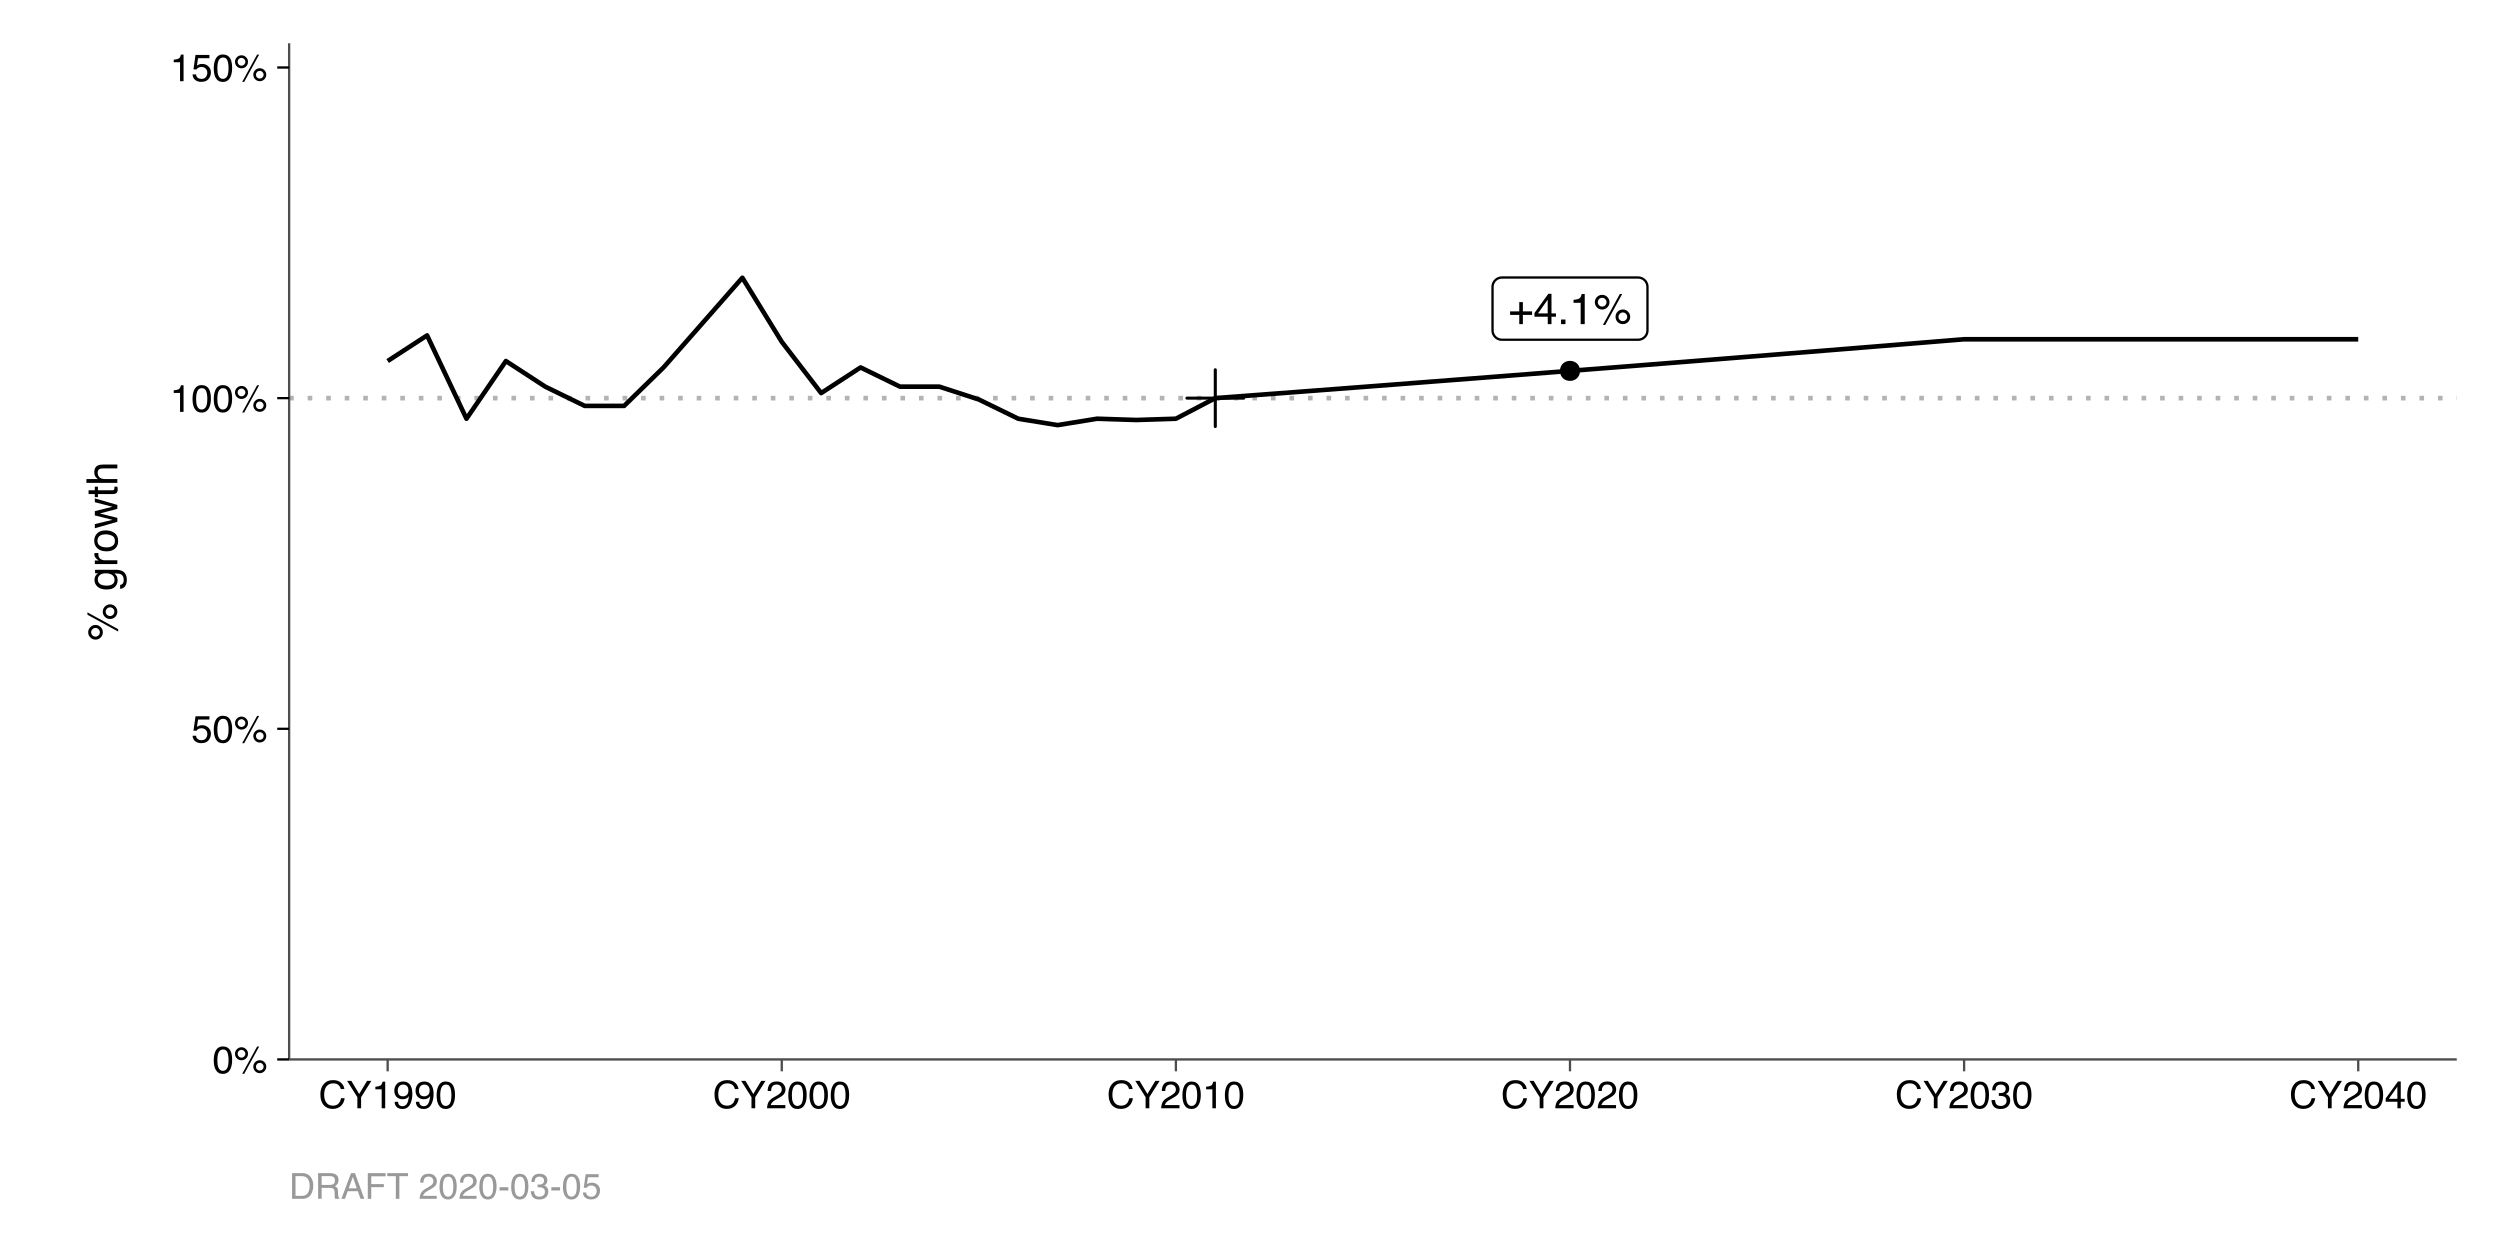
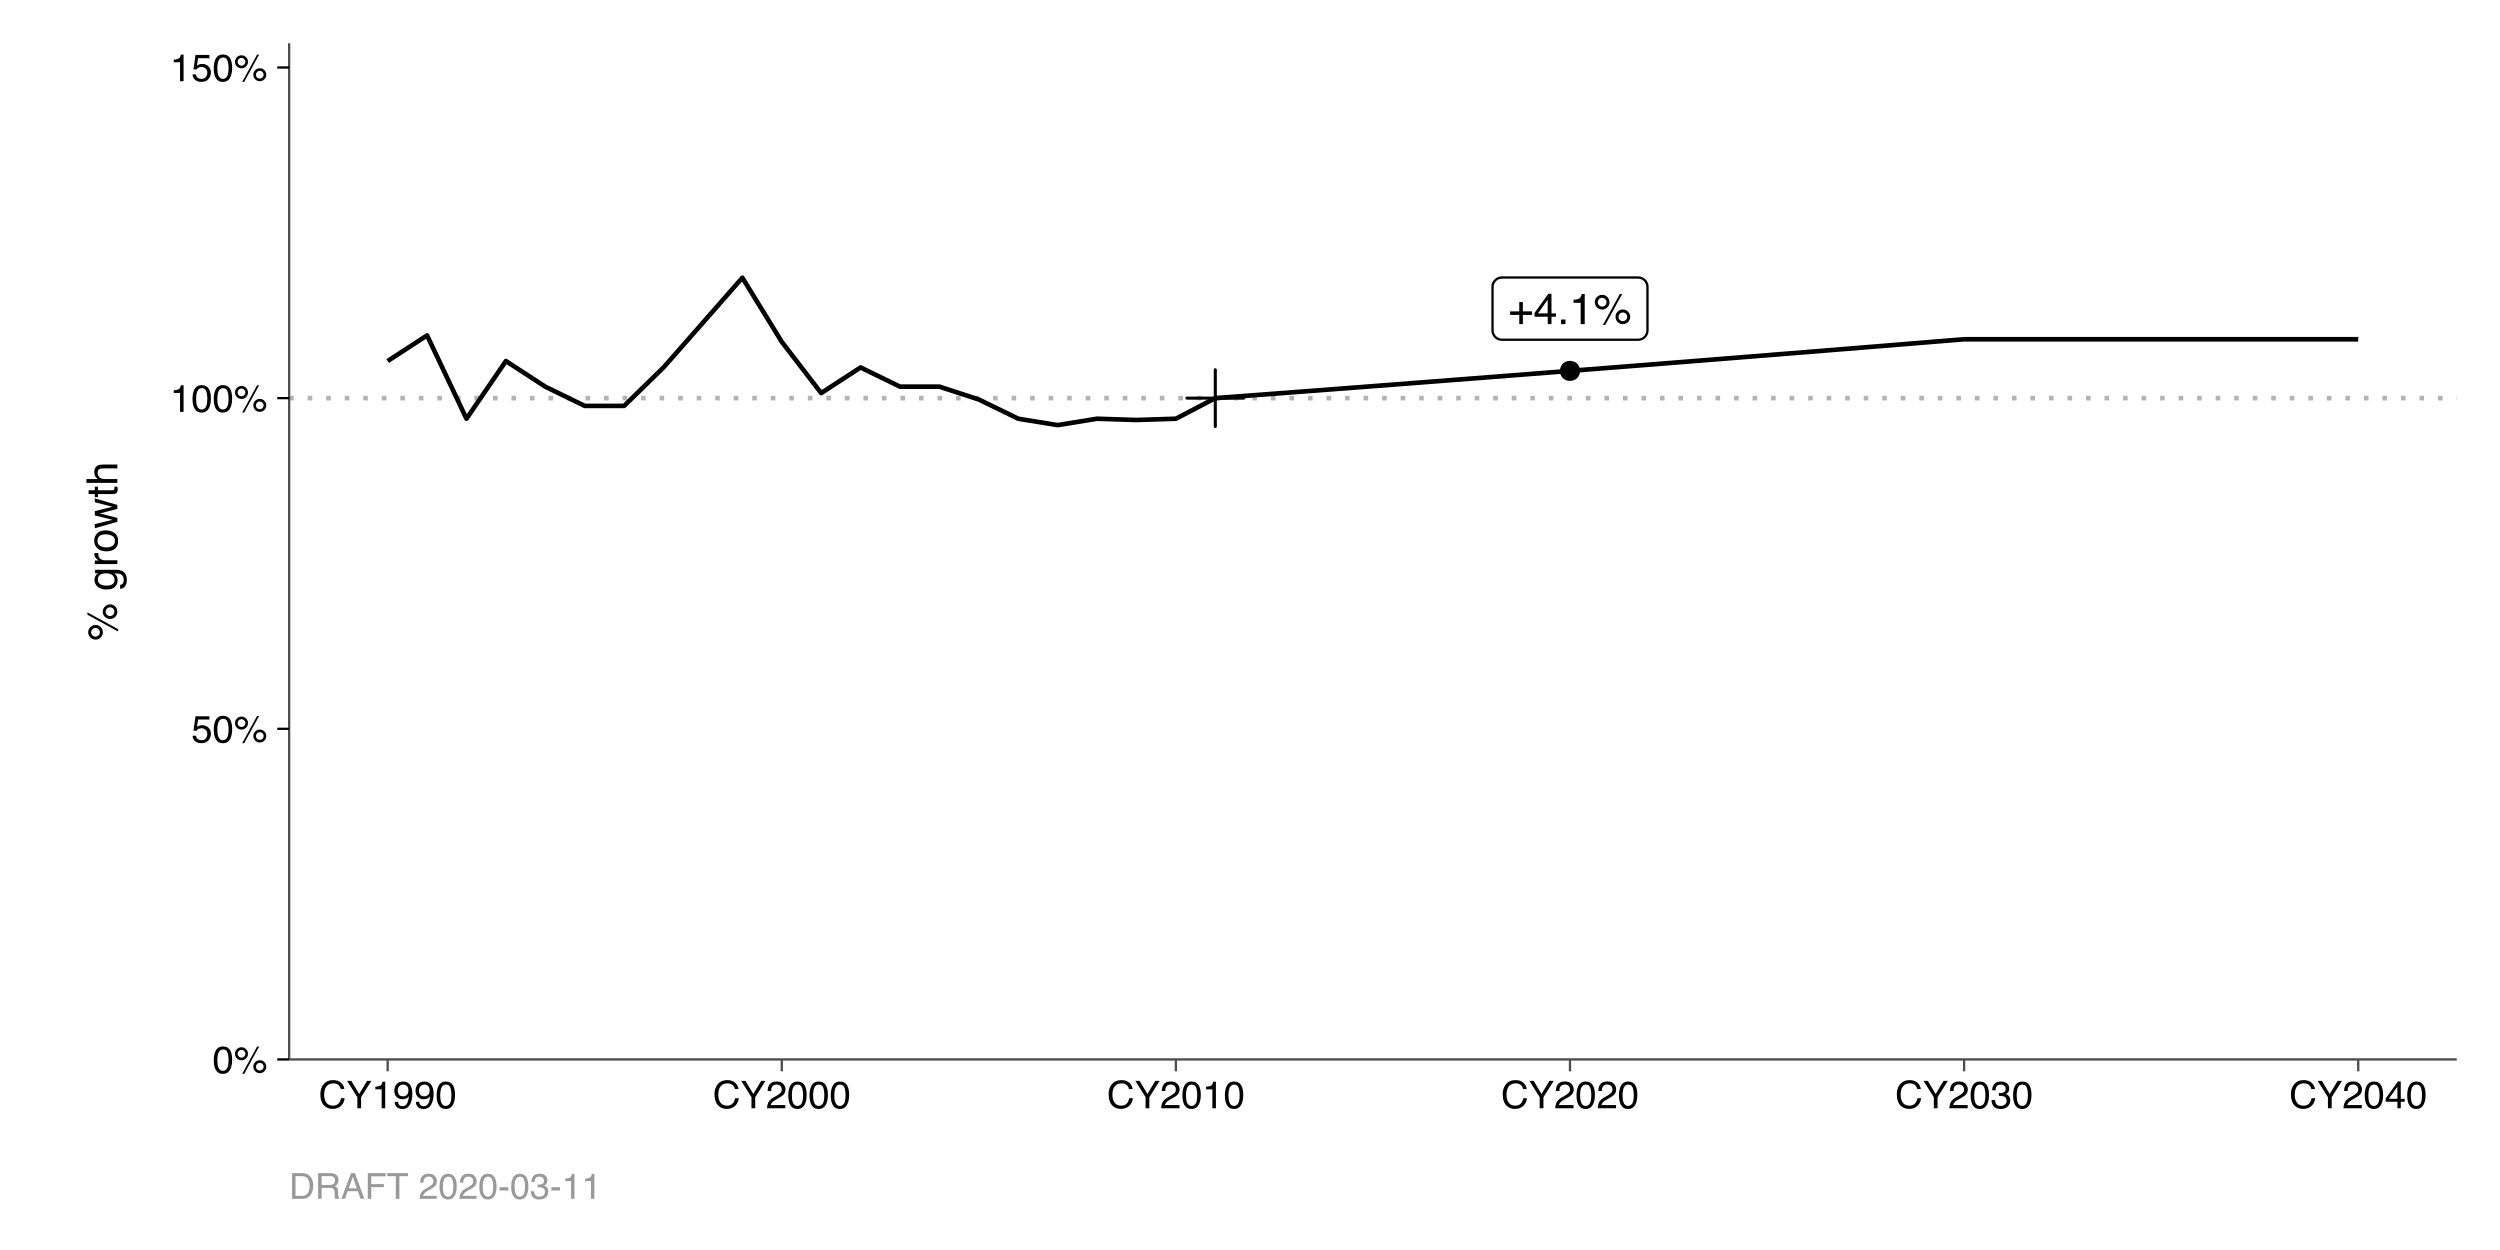
<svg xmlns="http://www.w3.org/2000/svg" xmlns:xlink="http://www.w3.org/1999/xlink" width="576pt" height="288pt" viewBox="0 0 576 288" version="1.1">
  <defs>
    <g>
      <symbol overflow="visible" id="glyph0-0">
        <path style="stroke:none;" d="M 0.328 0 L 0.328 -7.141 L 5.984 -7.141 L 5.984 0 Z M 5.094 -0.891 L 5.094 -6.25 L 1.219 -6.25 L 1.219 -0.891 Z M 5.094 -0.891 " />
      </symbol>
      <symbol overflow="visible" id="glyph0-1">
        <path style="stroke:none;" d="M 0.453 -2.125 L 0.453 -2.938 L 2.562 -2.938 L 2.562 -5.078 L 3.391 -5.078 L 3.391 -2.938 L 5.516 -2.938 L 5.516 -2.125 L 3.391 -2.125 L 3.391 0 L 2.562 0 L 2.562 -2.125 Z M 0.453 -2.125 " />
      </symbol>
      <symbol overflow="visible" id="glyph0-2">
        <path style="stroke:none;" d="M 3.297 -2.469 L 3.297 -5.625 L 1.062 -2.469 Z M 3.312 0 L 3.312 -1.703 L 0.25 -1.703 L 0.25 -2.562 L 3.438 -6.984 L 4.172 -6.984 L 4.172 -2.469 L 5.203 -2.469 L 5.203 -1.703 L 4.172 -1.703 L 4.172 0 Z M 3.312 0 " />
      </symbol>
      <symbol overflow="visible" id="glyph0-3">
        <path style="stroke:none;" d="M 0.844 -1.062 L 1.859 -1.062 L 1.859 0 L 0.844 0 Z M 0.844 -1.062 " />
      </symbol>
      <symbol overflow="visible" id="glyph0-4">
        <path style="stroke:none;" d="M 0.953 -4.922 L 0.953 -5.594 C 1.586 -5.656 2.031 -5.758 2.281 -5.906 C 2.531 -6.051 2.711 -6.395 2.828 -6.938 L 3.531 -6.938 L 3.531 0 L 2.594 0 L 2.594 -4.922 Z M 0.953 -4.922 " />
      </symbol>
      <symbol overflow="visible" id="glyph0-5">
        <path style="stroke:none;" d="M 6.781 -3.375 C 7.25 -3.375 7.645 -3.207 7.969 -2.875 C 8.301 -2.551 8.469 -2.156 8.469 -1.688 C 8.469 -1.219 8.301 -0.816 7.969 -0.484 C 7.645 -0.16 7.25 0 6.781 0 C 6.312 0 5.91 -0.16 5.578 -0.484 C 5.254 -0.816 5.094 -1.219 5.094 -1.688 C 5.094 -2.156 5.254 -2.551 5.578 -2.875 C 5.91 -3.207 6.312 -3.375 6.781 -3.375 Z M 6.078 -6.938 L 6.625 -6.938 L 2.719 0.188 L 2.188 0.188 Z M 2.016 -4.047 C 2.297 -4.047 2.531 -4.145 2.719 -4.344 C 2.914 -4.539 3.016 -4.773 3.016 -5.047 C 3.016 -5.328 2.914 -5.566 2.719 -5.766 C 2.531 -5.961 2.297 -6.062 2.016 -6.062 C 1.734 -6.062 1.492 -5.961 1.297 -5.766 C 1.109 -5.566 1.016 -5.328 1.016 -5.047 C 1.016 -4.773 1.109 -4.539 1.297 -4.344 C 1.492 -4.145 1.734 -4.047 2.016 -4.047 Z M 2.016 -6.75 C 2.484 -6.75 2.879 -6.582 3.203 -6.25 C 3.535 -5.914 3.703 -5.516 3.703 -5.047 C 3.703 -4.586 3.535 -4.191 3.203 -3.859 C 2.879 -3.523 2.484 -3.359 2.016 -3.359 C 1.547 -3.359 1.145 -3.523 0.812 -3.859 C 0.488 -4.191 0.328 -4.586 0.328 -5.047 C 0.328 -5.516 0.488 -5.914 0.812 -6.25 C 1.145 -6.582 1.547 -6.75 2.016 -6.75 Z M 6.781 -0.688 C 7.062 -0.688 7.297 -0.785 7.484 -0.984 C 7.68 -1.18 7.781 -1.414 7.781 -1.688 C 7.781 -1.969 7.68 -2.203 7.484 -2.391 C 7.297 -2.586 7.062 -2.688 6.781 -2.688 C 6.5 -2.688 6.258 -2.586 6.062 -2.391 C 5.875 -2.203 5.781 -1.969 5.781 -1.688 C 5.781 -1.414 5.875 -1.18 6.062 -0.984 C 6.258 -0.785 6.5 -0.688 6.781 -0.688 Z M 6.781 -0.688 " />
      </symbol>
      <symbol overflow="visible" id="glyph1-0">
        <path style="stroke:none;" d="M 0.281 0 L 0.281 -6.312 L 5.297 -6.312 L 5.297 0 Z M 4.5 -0.797 L 4.5 -5.516 L 1.078 -5.516 L 1.078 -0.797 Z M 4.5 -0.797 " />
      </symbol>
      <symbol overflow="visible" id="glyph1-1">
        <path style="stroke:none;" d="M 2.375 -6.156 C 3.176 -6.156 3.754 -5.828 4.109 -5.172 C 4.379 -4.66 4.516 -3.961 4.516 -3.078 C 4.516 -2.242 4.391 -1.555 4.141 -1.016 C 3.785 -0.223 3.195 0.172 2.375 0.172 C 1.633 0.172 1.082 -0.148 0.719 -0.797 C 0.426 -1.328 0.281 -2.047 0.281 -2.953 C 0.281 -3.648 0.367 -4.25 0.547 -4.75 C 0.879 -5.688 1.488 -6.156 2.375 -6.156 Z M 2.375 -0.531 C 2.77 -0.531 3.086 -0.707 3.328 -1.062 C 3.566 -1.426 3.688 -2.086 3.688 -3.047 C 3.688 -3.754 3.598 -4.332 3.422 -4.781 C 3.254 -5.227 2.922 -5.453 2.422 -5.453 C 1.973 -5.453 1.641 -5.238 1.422 -4.812 C 1.211 -4.383 1.109 -3.754 1.109 -2.922 C 1.109 -2.297 1.176 -1.789 1.312 -1.406 C 1.52 -0.82 1.875 -0.531 2.375 -0.531 Z M 2.375 -0.531 " />
      </symbol>
      <symbol overflow="visible" id="glyph1-2">
        <path style="stroke:none;" d="M 6 -2.984 C 6.406 -2.984 6.754 -2.836 7.047 -2.547 C 7.336 -2.254 7.484 -1.906 7.484 -1.5 C 7.484 -1.082 7.336 -0.727 7.047 -0.438 C 6.754 -0.145 6.406 0 6 0 C 5.582 0 5.227 -0.145 4.938 -0.438 C 4.645 -0.727 4.5 -1.082 4.5 -1.5 C 4.5 -1.906 4.645 -2.254 4.938 -2.547 C 5.227 -2.836 5.582 -2.984 6 -2.984 Z M 5.375 -6.125 L 5.844 -6.125 L 2.406 0.156 L 1.938 0.156 Z M 1.781 -3.578 C 2.02 -3.578 2.227 -3.664 2.406 -3.844 C 2.582 -4.02 2.672 -4.227 2.672 -4.469 C 2.672 -4.707 2.582 -4.914 2.406 -5.094 C 2.227 -5.27 2.02 -5.359 1.781 -5.359 C 1.531 -5.359 1.316 -5.27 1.141 -5.094 C 0.973 -4.926 0.891 -4.719 0.891 -4.469 C 0.891 -4.227 0.973 -4.02 1.141 -3.844 C 1.316 -3.664 1.531 -3.578 1.781 -3.578 Z M 1.781 -5.969 C 2.195 -5.969 2.551 -5.816 2.844 -5.516 C 3.133 -5.223 3.281 -4.875 3.281 -4.469 C 3.281 -4.051 3.133 -3.695 2.844 -3.406 C 2.551 -3.113 2.195 -2.969 1.781 -2.969 C 1.363 -2.969 1.008 -3.113 0.719 -3.406 C 0.426 -3.695 0.281 -4.051 0.281 -4.469 C 0.281 -4.875 0.426 -5.223 0.719 -5.516 C 1.008 -5.816 1.363 -5.969 1.781 -5.969 Z M 6 -0.609 C 6.238 -0.609 6.441 -0.691 6.609 -0.859 C 6.785 -1.035 6.875 -1.25 6.875 -1.5 C 6.875 -1.738 6.785 -1.941 6.609 -2.109 C 6.441 -2.285 6.238 -2.375 6 -2.375 C 5.75 -2.375 5.535 -2.285 5.359 -2.109 C 5.191 -1.941 5.109 -1.738 5.109 -1.5 C 5.109 -1.25 5.191 -1.035 5.359 -0.859 C 5.535 -0.691 5.75 -0.609 6 -0.609 Z M 6 -0.609 " />
      </symbol>
      <symbol overflow="visible" id="glyph1-3">
        <path style="stroke:none;" d="M 1.094 -1.562 C 1.133 -1.125 1.336 -0.82 1.703 -0.656 C 1.879 -0.57 2.094 -0.531 2.344 -0.531 C 2.801 -0.531 3.141 -0.676 3.359 -0.969 C 3.578 -1.258 3.688 -1.582 3.688 -1.938 C 3.688 -2.363 3.555 -2.691 3.297 -2.922 C 3.035 -3.16 2.719 -3.281 2.344 -3.281 C 2.082 -3.281 1.852 -3.227 1.656 -3.125 C 1.469 -3.02 1.305 -2.879 1.172 -2.703 L 0.5 -2.734 L 0.969 -6.047 L 4.172 -6.047 L 4.172 -5.297 L 1.562 -5.297 L 1.297 -3.594 C 1.43 -3.695 1.566 -3.773 1.703 -3.828 C 1.93 -3.93 2.195 -3.984 2.5 -3.984 C 3.062 -3.984 3.535 -3.801 3.922 -3.438 C 4.316 -3.07 4.516 -2.609 4.516 -2.047 C 4.516 -1.461 4.332 -0.945 3.969 -0.5 C 3.613 -0.062 3.047 0.156 2.266 0.156 C 1.754 0.156 1.305 0.016 0.922 -0.266 C 0.547 -0.547 0.332 -0.977 0.281 -1.562 Z M 1.094 -1.562 " />
      </symbol>
      <symbol overflow="visible" id="glyph1-4">
        <path style="stroke:none;" d="M 0.844 -4.359 L 0.844 -4.953 C 1.395 -5.004 1.781 -5.094 2 -5.219 C 2.227 -5.344 2.395 -5.645 2.5 -6.125 L 3.109 -6.125 L 3.109 0 L 2.297 0 L 2.297 -4.359 Z M 0.844 -4.359 " />
      </symbol>
      <symbol overflow="visible" id="glyph1-5">
        <path style="stroke:none;" d="M 3.328 -6.484 C 4.129 -6.484 4.75 -6.27 5.188 -5.844 C 5.625 -5.426 5.867 -4.953 5.922 -4.422 L 5.094 -4.422 C 5 -4.828 4.812 -5.145 4.531 -5.375 C 4.25 -5.613 3.852 -5.734 3.344 -5.734 C 2.719 -5.734 2.211 -5.516 1.828 -5.078 C 1.453 -4.641 1.266 -3.973 1.266 -3.078 C 1.266 -2.336 1.438 -1.738 1.781 -1.281 C 2.125 -0.82 2.633 -0.594 3.312 -0.594 C 3.945 -0.594 4.43 -0.832 4.766 -1.312 C 4.93 -1.57 5.062 -1.906 5.156 -2.312 L 5.984 -2.312 C 5.91 -1.656 5.664 -1.102 5.25 -0.656 C 4.75 -0.113 4.07 0.156 3.219 0.156 C 2.488 0.156 1.875 -0.062 1.375 -0.5 C 0.719 -1.094 0.391 -2 0.391 -3.219 C 0.391 -4.156 0.633 -4.922 1.125 -5.516 C 1.656 -6.16 2.391 -6.484 3.328 -6.484 Z M 3.156 -6.484 Z M 3.156 -6.484 " />
      </symbol>
      <symbol overflow="visible" id="glyph1-6">
        <path style="stroke:none;" d="M 0.188 -6.312 L 1.172 -6.312 L 2.984 -3.281 L 4.797 -6.312 L 5.797 -6.312 L 3.422 -2.547 L 3.422 0 L 2.562 0 L 2.562 -2.547 Z M 3 -6.312 Z M 3 -6.312 " />
      </symbol>
      <symbol overflow="visible" id="glyph1-7">
        <path style="stroke:none;" d="M 1.172 -1.484 C 1.191 -1.055 1.352 -0.758 1.656 -0.594 C 1.82 -0.508 2 -0.469 2.188 -0.469 C 2.562 -0.469 2.879 -0.617 3.141 -0.922 C 3.398 -1.234 3.582 -1.863 3.688 -2.812 C 3.52 -2.539 3.305 -2.348 3.047 -2.234 C 2.797 -2.129 2.523 -2.078 2.234 -2.078 C 1.641 -2.078 1.172 -2.258 0.828 -2.625 C 0.484 -2.988 0.312 -3.461 0.312 -4.047 C 0.312 -4.609 0.477 -5.098 0.812 -5.516 C 1.156 -5.941 1.66 -6.156 2.328 -6.156 C 3.223 -6.156 3.844 -5.754 4.188 -4.953 C 4.375 -4.504 4.469 -3.945 4.469 -3.281 C 4.469 -2.531 4.352 -1.863 4.125 -1.281 C 3.75 -0.312 3.113 0.172 2.219 0.172 C 1.625 0.172 1.172 0.016 0.859 -0.297 C 0.547 -0.609 0.391 -1.004 0.391 -1.484 Z M 2.344 -2.75 C 2.645 -2.75 2.922 -2.848 3.172 -3.047 C 3.43 -3.254 3.562 -3.609 3.562 -4.109 C 3.562 -4.566 3.445 -4.906 3.219 -5.125 C 2.988 -5.344 2.695 -5.453 2.344 -5.453 C 1.969 -5.453 1.664 -5.32 1.438 -5.062 C 1.219 -4.812 1.109 -4.477 1.109 -4.062 C 1.109 -3.656 1.207 -3.332 1.406 -3.094 C 1.602 -2.863 1.914 -2.75 2.344 -2.75 Z M 2.344 -2.75 " />
      </symbol>
      <symbol overflow="visible" id="glyph1-8">
        <path style="stroke:none;" d="M 0.281 0 C 0.301 -0.531 0.406 -0.988 0.594 -1.375 C 0.789 -1.77 1.164 -2.129 1.719 -2.453 L 2.547 -2.922 C 2.91 -3.141 3.164 -3.328 3.312 -3.484 C 3.551 -3.711 3.672 -3.984 3.672 -4.297 C 3.672 -4.648 3.562 -4.93 3.344 -5.141 C 3.133 -5.359 2.848 -5.469 2.484 -5.469 C 1.961 -5.469 1.598 -5.266 1.391 -4.859 C 1.285 -4.648 1.227 -4.352 1.219 -3.969 L 0.422 -3.969 C 0.43 -4.5 0.531 -4.938 0.719 -5.281 C 1.051 -5.875 1.645 -6.172 2.5 -6.172 C 3.195 -6.172 3.707 -5.977 4.031 -5.594 C 4.363 -5.219 4.531 -4.797 4.531 -4.328 C 4.531 -3.836 4.352 -3.414 4 -3.062 C 3.801 -2.863 3.441 -2.617 2.922 -2.328 L 2.344 -2 C 2.062 -1.844 1.836 -1.695 1.672 -1.562 C 1.391 -1.312 1.211 -1.035 1.141 -0.734 L 4.5 -0.734 L 4.5 0 Z M 0.281 0 " />
      </symbol>
      <symbol overflow="visible" id="glyph1-9">
        <path style="stroke:none;" d="M 2.281 0.172 C 1.551 0.172 1.02 -0.023 0.688 -0.422 C 0.363 -0.828 0.203 -1.316 0.203 -1.891 L 1.016 -1.891 C 1.047 -1.492 1.117 -1.203 1.234 -1.016 C 1.441 -0.691 1.805 -0.531 2.328 -0.531 C 2.734 -0.531 3.055 -0.641 3.297 -0.859 C 3.547 -1.078 3.672 -1.359 3.672 -1.703 C 3.672 -2.129 3.539 -2.426 3.281 -2.594 C 3.031 -2.758 2.672 -2.844 2.203 -2.844 C 2.148 -2.844 2.098 -2.844 2.047 -2.844 C 1.992 -2.844 1.941 -2.844 1.891 -2.844 L 1.891 -3.516 C 1.973 -3.516 2.039 -3.508 2.094 -3.5 C 2.145 -3.5 2.203 -3.5 2.266 -3.5 C 2.555 -3.5 2.797 -3.547 2.984 -3.641 C 3.305 -3.797 3.469 -4.082 3.469 -4.5 C 3.469 -4.801 3.359 -5.035 3.141 -5.203 C 2.922 -5.367 2.672 -5.453 2.391 -5.453 C 1.867 -5.453 1.508 -5.281 1.312 -4.938 C 1.207 -4.75 1.145 -4.477 1.125 -4.125 L 0.359 -4.125 C 0.359 -4.582 0.453 -4.973 0.641 -5.297 C 0.953 -5.867 1.504 -6.156 2.297 -6.156 C 2.93 -6.156 3.422 -6.016 3.766 -5.734 C 4.109 -5.461 4.281 -5.062 4.281 -4.531 C 4.281 -4.145 4.176 -3.836 3.969 -3.609 C 3.844 -3.461 3.68 -3.348 3.484 -3.266 C 3.805 -3.172 4.055 -3 4.234 -2.75 C 4.422 -2.5 4.516 -2.191 4.516 -1.828 C 4.516 -1.234 4.316 -0.75 3.922 -0.375 C 3.535 -0.008 2.988 0.172 2.281 0.172 Z M 2.281 0.172 " />
      </symbol>
      <symbol overflow="visible" id="glyph1-10">
        <path style="stroke:none;" d="M 2.906 -2.172 L 2.906 -4.969 L 0.938 -2.172 Z M 2.922 0 L 2.922 -1.5 L 0.219 -1.5 L 0.219 -2.266 L 3.047 -6.172 L 3.688 -6.172 L 3.688 -2.172 L 4.594 -2.172 L 4.594 -1.5 L 3.688 -1.5 L 3.688 0 Z M 2.922 0 " />
      </symbol>
      <symbol overflow="visible" id="glyph2-0">
        <path style="stroke:none;" d="M 0 -0.312 L -7.109 -0.312 L -7.109 -5.953 L 0 -5.953 Z M -0.891 -5.062 L -6.219 -5.062 L -6.219 -1.203 L -0.891 -1.203 Z M -0.891 -5.062 " />
      </symbol>
      <symbol overflow="visible" id="glyph2-1">
        <path style="stroke:none;" d="M -3.359 -6.75 C -3.359 -7.219 -3.191 -7.613 -2.859 -7.938 C -2.535 -8.27 -2.145 -8.438 -1.688 -8.438 C -1.219 -8.438 -0.816 -8.27 -0.484 -7.938 C -0.16 -7.613 0 -7.219 0 -6.75 C 0 -6.281 -0.16 -5.879 -0.484 -5.547 C -0.816 -5.223 -1.219 -5.062 -1.688 -5.062 C -2.145 -5.062 -2.535 -5.223 -2.859 -5.547 C -3.191 -5.879 -3.359 -6.281 -3.359 -6.75 Z M -6.891 -6.047 L -6.891 -6.594 L 0.188 -2.719 L 0.188 -2.172 Z M -4.031 -2 C -4.031 -2.281 -4.129 -2.516 -4.328 -2.703 C -4.523 -2.898 -4.758 -3 -5.031 -3 C -5.301 -3 -5.535 -2.898 -5.734 -2.703 C -5.93 -2.516 -6.031 -2.281 -6.031 -2 C -6.031 -1.727 -5.93 -1.492 -5.734 -1.297 C -5.547 -1.098 -5.312 -1 -5.031 -1 C -4.758 -1 -4.523 -1.098 -4.328 -1.297 C -4.129 -1.492 -4.031 -1.727 -4.031 -2 Z M -6.719 -2 C -6.719 -2.469 -6.551 -2.863 -6.219 -3.188 C -5.895 -3.52 -5.5 -3.688 -5.031 -3.688 C -4.562 -3.688 -4.16 -3.52 -3.828 -3.188 C -3.504 -2.863 -3.344 -2.469 -3.344 -2 C -3.344 -1.539 -3.504 -1.145 -3.828 -0.812 C -4.16 -0.477 -4.562 -0.312 -5.031 -0.312 C -5.5 -0.312 -5.895 -0.477 -6.219 -0.812 C -6.551 -1.145 -6.719 -1.539 -6.719 -2 Z M -0.688 -6.75 C -0.688 -7.02 -0.781 -7.254 -0.969 -7.453 C -1.164 -7.648 -1.406 -7.75 -1.688 -7.75 C -1.957 -7.75 -2.191 -7.648 -2.391 -7.453 C -2.586 -7.254 -2.688 -7.02 -2.688 -6.75 C -2.688 -6.477 -2.586 -6.242 -2.391 -6.047 C -2.191 -5.848 -1.957 -5.75 -1.688 -5.75 C -1.406 -5.75 -1.164 -5.848 -0.969 -6.047 C -0.781 -6.242 -0.688 -6.477 -0.688 -6.75 Z M -0.688 -6.75 " />
      </symbol>
      <symbol overflow="visible" id="glyph2-2">
        <path style="stroke:none;" d="" />
      </symbol>
      <symbol overflow="visible" id="glyph2-3">
        <path style="stroke:none;" d="M -5.266 -2.469 C -5.266 -2.875 -5.164 -3.227 -4.969 -3.531 C -4.852 -3.695 -4.691 -3.863 -4.484 -4.031 L -5.125 -4.031 L -5.125 -4.844 L -0.422 -4.844 C 0.234 -4.844 0.754 -4.742 1.141 -4.547 C 1.836 -4.18 2.188 -3.5 2.188 -2.5 C 2.188 -1.938 2.062 -1.461 1.812 -1.078 C 1.562 -0.703 1.172 -0.492 0.641 -0.453 L 0.641 -1.344 C 0.867 -1.383 1.051 -1.469 1.188 -1.594 C 1.375 -1.789 1.469 -2.098 1.469 -2.516 C 1.469 -3.18 1.234 -3.617 0.766 -3.828 C 0.484 -3.953 -0.008 -4.008 -0.719 -4 C -0.457 -3.82 -0.258 -3.609 -0.125 -3.359 C 0 -3.117 0.062 -2.801 0.062 -2.406 C 0.062 -1.844 -0.133 -1.348 -0.531 -0.922 C -0.926 -0.504 -1.586 -0.297 -2.516 -0.297 C -3.379 -0.297 -4.051 -0.504 -4.531 -0.922 C -5.02 -1.348 -5.266 -1.863 -5.266 -2.469 Z M -2.609 -4.031 C -3.254 -4.031 -3.727 -3.895 -4.031 -3.625 C -4.344 -3.363 -4.5 -3.031 -4.5 -2.625 C -4.5 -2.008 -4.211 -1.594 -3.641 -1.375 C -3.336 -1.25 -2.938 -1.188 -2.438 -1.188 C -1.852 -1.188 -1.406 -1.305 -1.094 -1.547 C -0.789 -1.785 -0.641 -2.102 -0.641 -2.5 C -0.641 -3.125 -0.926 -3.566 -1.5 -3.828 C -1.812 -3.961 -2.18 -4.031 -2.609 -4.031 Z M -5.312 -2.562 Z M -5.312 -2.562 " />
      </symbol>
      <symbol overflow="visible" id="glyph2-4">
        <path style="stroke:none;" d="M -5.188 -0.656 L -5.188 -1.484 L -4.281 -1.484 C -4.457 -1.555 -4.672 -1.723 -4.922 -1.984 C -5.172 -2.254 -5.297 -2.562 -5.297 -2.906 C -5.297 -2.914 -5.289 -2.941 -5.281 -2.984 C -5.281 -3.023 -5.273 -3.094 -5.266 -3.188 L -4.359 -3.188 C -4.367 -3.133 -4.375 -3.082 -4.375 -3.031 C -4.375 -2.988 -4.375 -2.941 -4.375 -2.891 C -4.375 -2.453 -4.234 -2.113 -3.953 -1.875 C -3.672 -1.645 -3.348 -1.531 -2.984 -1.531 L 0 -1.531 L 0 -0.656 Z M -5.188 -0.656 " />
      </symbol>
      <symbol overflow="visible" id="glyph2-5">
        <path style="stroke:none;" d="M -0.562 -2.688 C -0.562 -3.27 -0.781 -3.664 -1.219 -3.875 C -1.656 -4.094 -2.141 -4.203 -2.672 -4.203 C -3.16 -4.203 -3.555 -4.125 -3.859 -3.969 C -4.336 -3.727 -4.578 -3.305 -4.578 -2.703 C -4.578 -2.172 -4.375 -1.785 -3.969 -1.547 C -3.562 -1.305 -3.066 -1.188 -2.484 -1.188 C -1.93 -1.188 -1.473 -1.305 -1.109 -1.547 C -0.742 -1.785 -0.562 -2.164 -0.562 -2.688 Z M -5.328 -2.734 C -5.328 -3.398 -5.102 -3.961 -4.656 -4.422 C -4.219 -4.879 -3.566 -5.109 -2.703 -5.109 C -1.867 -5.109 -1.176 -4.906 -0.625 -4.5 C -0.082 -4.094 0.188 -3.461 0.188 -2.609 C 0.188 -1.898 -0.051 -1.332 -0.531 -0.906 C -1.008 -0.488 -1.66 -0.281 -2.484 -0.281 C -3.348 -0.281 -4.035 -0.5 -4.547 -0.938 C -5.066 -1.383 -5.328 -1.984 -5.328 -2.734 Z M -5.312 -2.703 Z M -5.312 -2.703 " />
      </symbol>
      <symbol overflow="visible" id="glyph2-6">
        <path style="stroke:none;" d="M -5.188 -1.047 L -1.094 -2.031 L -5.188 -3.047 L -5.188 -4.031 L -1.125 -5.047 L -5.188 -6.094 L -5.188 -6.969 L 0 -5.469 L 0 -4.562 L -4.016 -3.5 L 0 -2.484 L 0 -1.578 L -5.188 -0.094 Z M -5.188 -1.047 " />
      </symbol>
      <symbol overflow="visible" id="glyph2-7">
        <path style="stroke:none;" d="M -6.625 -0.812 L -6.625 -1.688 L -5.188 -1.688 L -5.188 -2.516 L -4.469 -2.516 L -4.469 -1.688 L -1.094 -1.688 C -0.906 -1.688 -0.781 -1.75 -0.719 -1.875 C -0.688 -1.945 -0.672 -2.062 -0.672 -2.219 C -0.672 -2.258 -0.672 -2.301 -0.672 -2.344 C -0.672 -2.395 -0.676 -2.453 -0.688 -2.516 L 0 -2.516 C 0.031 -2.422 0.051 -2.316 0.062 -2.203 C 0.07 -2.098 0.078 -1.984 0.078 -1.859 C 0.078 -1.453 -0.023 -1.176 -0.234 -1.031 C -0.441 -0.883 -0.711 -0.812 -1.047 -0.812 L -4.469 -0.812 L -4.469 -0.109 L -5.188 -0.109 L -5.188 -0.812 Z M -6.625 -0.812 " />
      </symbol>
      <symbol overflow="visible" id="glyph2-8">
        <path style="stroke:none;" d="M -7.125 -0.641 L -7.125 -1.516 L -4.484 -1.516 C -4.742 -1.711 -4.926 -1.895 -5.031 -2.062 C -5.219 -2.344 -5.312 -2.691 -5.312 -3.109 C -5.312 -3.859 -5.047 -4.367 -4.516 -4.641 C -4.234 -4.785 -3.836 -4.859 -3.328 -4.859 L 0 -4.859 L 0 -3.969 L -3.266 -3.969 C -3.641 -3.969 -3.922 -3.922 -4.109 -3.828 C -4.391 -3.66 -4.531 -3.363 -4.531 -2.938 C -4.531 -2.57 -4.406 -2.242 -4.156 -1.953 C -3.906 -1.66 -3.438 -1.516 -2.75 -1.516 L 0 -1.516 L 0 -0.641 Z M -7.125 -0.641 " />
      </symbol>
      <symbol overflow="visible" id="glyph3-0">
        <path style="stroke:none;" d="M 0.266 0 L 0.266 -5.922 L 4.969 -5.922 L 4.969 0 Z M 4.219 -0.734 L 4.219 -5.172 L 1 -5.172 L 1 -0.734 Z M 4.219 -0.734 " />
      </symbol>
      <symbol overflow="visible" id="glyph3-1">
        <path style="stroke:none;" d="M 2.906 -0.688 C 3.176 -0.688 3.395 -0.711 3.562 -0.766 C 3.875 -0.867 4.129 -1.07 4.328 -1.375 C 4.492 -1.613 4.609 -1.922 4.672 -2.297 C 4.711 -2.516 4.734 -2.719 4.734 -2.906 C 4.734 -3.645 4.586 -4.219 4.297 -4.625 C 4.004 -5.031 3.535 -5.234 2.891 -5.234 L 1.469 -5.234 L 1.469 -0.688 Z M 0.672 -5.922 L 3.062 -5.922 C 3.875 -5.922 4.504 -5.629 4.953 -5.047 C 5.359 -4.523 5.562 -3.859 5.562 -3.047 C 5.562 -2.422 5.441 -1.852 5.203 -1.344 C 4.785 -0.445 4.066 0 3.047 0 L 0.672 0 Z M 0.672 -5.922 " />
      </symbol>
      <symbol overflow="visible" id="glyph3-2">
        <path style="stroke:none;" d="M 3.375 -3.203 C 3.75 -3.203 4.047 -3.273 4.266 -3.422 C 4.484 -3.578 4.594 -3.852 4.594 -4.25 C 4.594 -4.664 4.441 -4.953 4.141 -5.109 C 3.973 -5.191 3.754 -5.234 3.484 -5.234 L 1.531 -5.234 L 1.531 -3.203 Z M 0.719 -5.922 L 3.469 -5.922 C 3.914 -5.922 4.285 -5.852 4.578 -5.719 C 5.141 -5.469 5.422 -5.004 5.422 -4.328 C 5.422 -3.973 5.344 -3.68 5.188 -3.453 C 5.039 -3.223 4.836 -3.039 4.578 -2.906 C 4.805 -2.812 4.977 -2.688 5.094 -2.531 C 5.219 -2.383 5.285 -2.141 5.297 -1.797 L 5.328 -1 C 5.336 -0.77 5.352 -0.602 5.375 -0.5 C 5.426 -0.312 5.516 -0.191 5.641 -0.141 L 5.641 0 L 4.656 0 C 4.625 -0.051 4.598 -0.113 4.578 -0.188 C 4.566 -0.27 4.555 -0.43 4.547 -0.672 L 4.5 -1.656 C 4.477 -2.039 4.336 -2.297 4.078 -2.422 C 3.922 -2.492 3.68 -2.531 3.359 -2.531 L 1.531 -2.531 L 1.531 0 L 0.719 0 Z M 0.719 -5.922 " />
      </symbol>
      <symbol overflow="visible" id="glyph3-3">
        <path style="stroke:none;" d="M 3.672 -2.422 L 2.766 -5.047 L 1.812 -2.422 Z M 2.344 -5.922 L 3.25 -5.922 L 5.406 0 L 4.531 0 L 3.922 -1.766 L 1.578 -1.766 L 0.938 0 L 0.125 0 Z M 2.344 -5.922 " />
      </symbol>
      <symbol overflow="visible" id="glyph3-4">
        <path style="stroke:none;" d="M 0.703 -5.922 L 4.812 -5.922 L 4.812 -5.188 L 1.5 -5.188 L 1.5 -3.391 L 4.406 -3.391 L 4.406 -2.688 L 1.5 -2.688 L 1.5 0 L 0.703 0 Z M 0.703 -5.922 " />
      </symbol>
      <symbol overflow="visible" id="glyph3-5">
        <path style="stroke:none;" d="M 4.938 -5.922 L 4.938 -5.219 L 2.938 -5.219 L 2.938 0 L 2.125 0 L 2.125 -5.219 L 0.141 -5.219 L 0.141 -5.922 Z M 4.938 -5.922 " />
      </symbol>
      <symbol overflow="visible" id="glyph3-6">
        <path style="stroke:none;" d="" />
      </symbol>
      <symbol overflow="visible" id="glyph3-7">
        <path style="stroke:none;" d="M 0.266 0 C 0.285 -0.5 0.383 -0.93 0.562 -1.297 C 0.738 -1.66 1.086 -1.992 1.609 -2.297 L 2.391 -2.75 C 2.734 -2.945 2.973 -3.117 3.109 -3.266 C 3.328 -3.484 3.438 -3.738 3.438 -4.031 C 3.438 -4.363 3.336 -4.629 3.141 -4.828 C 2.941 -5.023 2.676 -5.125 2.344 -5.125 C 1.844 -5.125 1.5 -4.938 1.312 -4.562 C 1.207 -4.363 1.148 -4.082 1.141 -3.719 L 0.406 -3.719 C 0.406 -4.219 0.492 -4.629 0.672 -4.953 C 0.984 -5.504 1.539 -5.781 2.344 -5.781 C 3 -5.781 3.477 -5.602 3.781 -5.25 C 4.094 -4.895 4.25 -4.5 4.25 -4.062 C 4.25 -3.602 4.086 -3.207 3.766 -2.875 C 3.566 -2.688 3.227 -2.457 2.75 -2.188 L 2.203 -1.875 C 1.93 -1.727 1.723 -1.594 1.578 -1.469 C 1.305 -1.227 1.133 -0.969 1.062 -0.688 L 4.219 -0.688 L 4.219 0 Z M 0.266 0 " />
      </symbol>
      <symbol overflow="visible" id="glyph3-8">
        <path style="stroke:none;" d="M 2.234 -5.766 C 2.984 -5.766 3.52 -5.457 3.844 -4.844 C 4.102 -4.375 4.234 -3.723 4.234 -2.891 C 4.234 -2.109 4.117 -1.461 3.891 -0.953 C 3.547 -0.211 2.992 0.156 2.234 0.156 C 1.535 0.156 1.02 -0.145 0.688 -0.75 C 0.406 -1.25 0.266 -1.922 0.266 -2.766 C 0.266 -3.422 0.348 -3.984 0.516 -4.453 C 0.828 -5.328 1.398 -5.766 2.234 -5.766 Z M 2.219 -0.5 C 2.594 -0.5 2.891 -0.664 3.109 -1 C 3.336 -1.332 3.453 -1.953 3.453 -2.859 C 3.453 -3.516 3.367 -4.051 3.203 -4.469 C 3.047 -4.895 2.738 -5.109 2.281 -5.109 C 1.852 -5.109 1.539 -4.906 1.344 -4.5 C 1.145 -4.102 1.047 -3.516 1.047 -2.734 C 1.047 -2.148 1.109 -1.68 1.234 -1.328 C 1.422 -0.773 1.75 -0.5 2.219 -0.5 Z M 2.219 -0.5 " />
      </symbol>
      <symbol overflow="visible" id="glyph3-9">
        <path style="stroke:none;" d="M 0.344 -2.672 L 2.359 -2.672 L 2.359 -1.922 L 0.344 -1.922 Z M 0.344 -2.672 " />
      </symbol>
      <symbol overflow="visible" id="glyph3-10">
        <path style="stroke:none;" d="M 2.141 0.156 C 1.461 0.156 0.969 -0.031 0.656 -0.406 C 0.352 -0.781 0.203 -1.234 0.203 -1.766 L 0.953 -1.766 C 0.984 -1.398 1.055 -1.129 1.172 -0.953 C 1.359 -0.648 1.695 -0.5 2.188 -0.5 C 2.562 -0.5 2.863 -0.598 3.094 -0.797 C 3.332 -1.004 3.453 -1.27 3.453 -1.594 C 3.453 -2 3.328 -2.281 3.078 -2.438 C 2.836 -2.594 2.504 -2.672 2.078 -2.672 C 2.023 -2.672 1.973 -2.672 1.922 -2.672 C 1.867 -2.672 1.816 -2.664 1.766 -2.656 L 1.766 -3.297 C 1.848 -3.297 1.91 -3.289 1.953 -3.281 C 2.004 -3.281 2.062 -3.281 2.125 -3.281 C 2.395 -3.281 2.617 -3.32 2.797 -3.406 C 3.098 -3.562 3.25 -3.832 3.25 -4.219 C 3.25 -4.508 3.145 -4.727 2.938 -4.875 C 2.738 -5.031 2.504 -5.109 2.234 -5.109 C 1.754 -5.109 1.422 -4.945 1.234 -4.625 C 1.129 -4.445 1.07 -4.195 1.062 -3.875 L 0.344 -3.875 C 0.344 -4.301 0.426 -4.664 0.594 -4.969 C 0.895 -5.508 1.414 -5.781 2.156 -5.781 C 2.75 -5.781 3.207 -5.645 3.531 -5.375 C 3.852 -5.113 4.016 -4.738 4.016 -4.25 C 4.016 -3.895 3.914 -3.609 3.719 -3.391 C 3.602 -3.242 3.453 -3.133 3.266 -3.062 C 3.566 -2.977 3.801 -2.816 3.969 -2.578 C 4.145 -2.336 4.234 -2.047 4.234 -1.703 C 4.234 -1.148 4.051 -0.703 3.688 -0.359 C 3.32 -0.016 2.805 0.156 2.141 0.156 Z M 2.141 0.156 " />
      </symbol>
      <symbol overflow="visible" id="glyph3-11">
-         <path style="stroke:none;" d="M 1.016 -1.469 C 1.066 -1.051 1.258 -0.766 1.594 -0.609 C 1.77 -0.523 1.969 -0.484 2.188 -0.484 C 2.625 -0.484 2.941 -0.617 3.141 -0.891 C 3.348 -1.172 3.453 -1.477 3.453 -1.812 C 3.453 -2.219 3.328 -2.531 3.078 -2.75 C 2.836 -2.969 2.547 -3.078 2.203 -3.078 C 1.953 -3.078 1.738 -3.023 1.562 -2.922 C 1.383 -2.828 1.234 -2.695 1.109 -2.531 L 0.469 -2.562 L 0.922 -5.672 L 3.906 -5.672 L 3.906 -4.969 L 1.453 -4.969 L 1.219 -3.375 C 1.344 -3.469 1.469 -3.539 1.594 -3.594 C 1.812 -3.688 2.062 -3.734 2.344 -3.734 C 2.875 -3.734 3.32 -3.562 3.688 -3.219 C 4.051 -2.875 4.234 -2.441 4.234 -1.922 C 4.234 -1.379 4.066 -0.898 3.734 -0.484 C 3.398 -0.066 2.863 0.141 2.125 0.141 C 1.645 0.141 1.223 0.008 0.859 -0.25 C 0.504 -0.52 0.305 -0.926 0.266 -1.469 Z M 1.016 -1.469 " />
+         <path style="stroke:none;" d="M 0.797 -4.078 L 0.797 -4.641 C 1.316 -4.691 1.68 -4.773 1.891 -4.891 C 2.098 -5.016 2.25 -5.301 2.344 -5.75 L 2.922 -5.75 L 2.922 0 L 2.141 0 L 2.141 -4.078 Z M 0.797 -4.078 " />
      </symbol>
    </g>
    <clipPath id="clip1">
      <path d="M 66.617 9.961 L 566.039 9.961 L 566.039 244.094 L 66.617 244.094 Z M 66.617 9.961 " />
    </clipPath>
    <clipPath id="clip2">
      <path d="M 66.617 91 L 566.039 91 L 566.039 93 L 66.617 93 Z M 66.617 91 " />
    </clipPath>
  </defs>
-   <g id="surface114">
+   <g id="surface209">
    <rect x="0" y="0" width="576" height="288" style="fill:rgb(100%,100%,100%);fill-opacity:1;stroke:none;" />
    <rect x="0" y="0" width="576" height="288" style="fill:rgb(100%,100%,100%);fill-opacity:1;stroke:none;" />
    <path style="fill:none;stroke-width:1.067;stroke-linecap:round;stroke-linejoin:round;stroke:rgb(100%,100%,100%);stroke-opacity:1;stroke-miterlimit:10;" d="M 0 288 L 576 288 L 576 0 L 0 0 Z M 0 288 " />
    <g clip-path="url(#clip1)" clip-rule="nonzero">
      <path style=" stroke:none;fill-rule:nonzero;fill:rgb(100%,100%,100%);fill-opacity:1;" d="M 66.617 244.098 L 566.039 244.098 L 566.039 9.965 L 66.617 9.965 Z M 66.617 244.098 " />
    </g>
    <path style="fill:none;stroke-width:1.067;stroke-linecap:butt;stroke-linejoin:round;stroke:rgb(0%,0%,0%);stroke-opacity:1;stroke-miterlimit:10;" d="M 89.316 83.184 L 98.398 77.281 L 107.477 96.473 L 116.559 83.184 L 125.637 89.09 L 134.719 93.52 L 143.797 93.52 L 152.879 84.66 L 161.961 74.328 L 171.039 63.992 L 180.121 78.758 L 189.199 90.566 L 198.281 84.66 L 207.363 89.09 L 216.441 89.09 L 225.523 92.043 L 234.602 96.473 L 243.684 97.949 L 252.762 96.473 L 261.844 96.766 L 270.926 96.473 L 280.004 91.73 L 289.086 91.047 L 298.164 90.359 L 307.246 89.668 L 316.328 88.973 L 325.406 88.273 L 334.488 87.57 L 343.566 86.867 L 352.648 86.16 L 361.727 85.449 L 379.891 84.02 L 388.969 83.297 L 398.051 82.574 L 407.129 81.848 L 416.211 81.117 L 425.293 80.383 L 434.371 79.648 L 443.453 78.906 L 452.531 78.164 L 543.336 78.164 " />
    <path style="fill-rule:nonzero;fill:rgb(0%,0%,0%);fill-opacity:1;stroke-width:0.709;stroke-linecap:round;stroke-linejoin:round;stroke:rgb(0%,0%,0%);stroke-opacity:1;stroke-miterlimit:10;" d="M 363.684 85.449 C 363.684 88.055 359.773 88.055 359.773 85.449 C 359.773 82.844 363.684 82.844 363.684 85.449 " />
-     <path style="fill-rule:nonzero;fill:rgb(100%,100%,100%);fill-opacity:1;stroke-width:0.533;stroke-linecap:round;stroke-linejoin:round;stroke:rgb(0%,0%,0%);stroke-opacity:1;stroke-miterlimit:10;" d="M 346.039 78.277 L 377.418 78.277 L 377.332 78.277 L 377.68 78.262 L 378.02 78.191 L 378.344 78.07 L 378.645 77.895 L 378.914 77.676 L 379.145 77.418 L 379.332 77.121 L 379.465 76.801 L 379.551 76.465 L 379.578 76.117 L 379.578 66.098 L 379.551 65.75 L 379.465 65.414 L 379.332 65.094 L 379.145 64.801 L 378.914 64.539 L 378.645 64.32 L 378.344 64.148 L 378.02 64.023 L 377.68 63.953 L 377.418 63.938 L 346.039 63.938 L 346.301 63.953 L 345.953 63.941 L 345.605 63.98 L 345.273 64.078 L 344.961 64.227 L 344.672 64.426 L 344.422 64.664 L 344.215 64.945 L 344.051 65.25 L 343.941 65.582 L 343.887 65.926 L 343.879 66.098 L 343.879 76.117 L 343.887 75.945 L 343.887 76.293 L 343.941 76.637 L 344.051 76.965 L 344.215 77.273 L 344.422 77.551 L 344.672 77.793 L 344.961 77.988 L 345.273 78.137 L 345.605 78.234 L 345.953 78.277 Z M 346.039 78.277 " />
+     <path style="fill-rule:nonzero;fill:rgb(100%,100%,100%);fill-opacity:1;stroke-width:0.533;stroke-linecap:round;stroke-linejoin:round;stroke:rgb(0%,0%,0%);stroke-opacity:1;stroke-miterlimit:10;" d="M 346.039 78.277 L 377.418 78.277 L 377.332 78.277 L 377.68 78.262 L 378.02 78.195 L 378.344 78.07 L 378.645 77.898 L 378.914 77.676 L 379.145 77.418 L 379.332 77.121 L 379.465 76.805 L 379.551 76.465 L 379.578 76.117 L 379.578 66.098 L 379.551 65.75 L 379.465 65.414 L 379.332 65.094 L 379.145 64.801 L 378.914 64.539 L 378.645 64.32 L 378.344 64.148 L 378.02 64.023 L 377.68 63.953 L 377.418 63.938 L 346.039 63.938 L 346.301 63.953 L 345.953 63.941 L 345.605 63.98 L 345.273 64.078 L 344.961 64.227 L 344.672 64.426 L 344.422 64.668 L 344.215 64.945 L 344.051 65.25 L 343.941 65.582 L 343.887 65.926 L 343.879 66.098 L 343.879 76.117 L 343.887 75.945 L 343.887 76.293 L 343.941 76.637 L 344.051 76.965 L 344.215 77.273 L 344.422 77.551 L 344.672 77.793 L 344.961 77.988 L 345.273 78.141 L 345.605 78.234 L 345.953 78.277 Z M 346.039 78.277 " />
    <g style="fill:rgb(0%,0%,0%);fill-opacity:1;">
      <use xlink:href="#glyph0-1" x="347.477" y="74.68" />
      <use xlink:href="#glyph0-2" x="353.289" y="74.68" />
      <use xlink:href="#glyph0-3" x="358.824" y="74.68" />
      <use xlink:href="#glyph0-4" x="361.59" y="74.68" />
      <use xlink:href="#glyph0-5" x="367.125" y="74.68" />
    </g>
    <path style="fill:none;stroke-width:0.709;stroke-linecap:round;stroke-linejoin:round;stroke:rgb(0%,0%,0%);stroke-opacity:1;stroke-miterlimit:10;" d="M 273.469 91.73 L 286.543 91.73 " />
    <path style="fill:none;stroke-width:0.709;stroke-linecap:round;stroke-linejoin:round;stroke:rgb(0%,0%,0%);stroke-opacity:1;stroke-miterlimit:10;" d="M 280.004 98.27 L 280.004 85.195 " />
    <g clip-path="url(#clip2)" clip-rule="nonzero">
      <path style="fill:none;stroke-width:1.067;stroke-linecap:butt;stroke-linejoin:round;stroke:rgb(0%,0%,0%);stroke-opacity:0.298;stroke-dasharray:1.067,3.201;stroke-miterlimit:10;" d="M 66.617 91.73 L 566.039 91.73 " />
    </g>
    <path style="fill:none;stroke-width:0.533;stroke-linecap:butt;stroke-linejoin:round;stroke:rgb(30.196%,30.196%,30.196%);stroke-opacity:1;stroke-miterlimit:10;" d="M 66.617 244.098 L 66.617 9.961 " />
    <g style="fill:rgb(0%,0%,0%);fill-opacity:1;">
      <use xlink:href="#glyph1-1" x="48.969" y="247.254" />
      <use xlink:href="#glyph1-2" x="53.861" y="247.254" />
    </g>
    <g style="fill:rgb(0%,0%,0%);fill-opacity:1;">
      <use xlink:href="#glyph1-3" x="44.078" y="171.07" />
      <use xlink:href="#glyph1-1" x="48.971" y="171.07" />
      <use xlink:href="#glyph1-2" x="53.863" y="171.07" />
    </g>
    <g style="fill:rgb(0%,0%,0%);fill-opacity:1;">
      <use xlink:href="#glyph1-4" x="39.184" y="94.887" />
      <use xlink:href="#glyph1-1" x="44.076" y="94.887" />
      <use xlink:href="#glyph1-1" x="48.968" y="94.887" />
      <use xlink:href="#glyph1-2" x="53.861" y="94.887" />
    </g>
    <g style="fill:rgb(0%,0%,0%);fill-opacity:1;">
      <use xlink:href="#glyph1-4" x="39.184" y="18.707" />
      <use xlink:href="#glyph1-3" x="44.076" y="18.707" />
      <use xlink:href="#glyph1-1" x="48.968" y="18.707" />
      <use xlink:href="#glyph1-2" x="53.861" y="18.707" />
    </g>
    <path style="fill:none;stroke-width:0.533;stroke-linecap:butt;stroke-linejoin:round;stroke:rgb(0%,0%,0%);stroke-opacity:1;stroke-miterlimit:10;" d="M 63.875 244.098 L 66.617 244.098 " />
    <path style="fill:none;stroke-width:0.533;stroke-linecap:butt;stroke-linejoin:round;stroke:rgb(0%,0%,0%);stroke-opacity:1;stroke-miterlimit:10;" d="M 63.875 167.914 L 66.617 167.914 " />
    <path style="fill:none;stroke-width:0.533;stroke-linecap:butt;stroke-linejoin:round;stroke:rgb(0%,0%,0%);stroke-opacity:1;stroke-miterlimit:10;" d="M 63.875 91.73 L 66.617 91.73 " />
    <path style="fill:none;stroke-width:0.533;stroke-linecap:butt;stroke-linejoin:round;stroke:rgb(0%,0%,0%);stroke-opacity:1;stroke-miterlimit:10;" d="M 63.875 15.551 L 66.617 15.551 " />
    <path style="fill:none;stroke-width:0.533;stroke-linecap:butt;stroke-linejoin:round;stroke:rgb(30.196%,30.196%,30.196%);stroke-opacity:1;stroke-miterlimit:10;" d="M 66.617 244.098 L 566.039 244.098 " />
    <path style="fill:none;stroke-width:0.533;stroke-linecap:butt;stroke-linejoin:round;stroke:rgb(30.196%,30.196%,30.196%);stroke-opacity:1;stroke-miterlimit:10;" d="M 89.316 246.836 L 89.316 244.098 " />
    <path style="fill:none;stroke-width:0.533;stroke-linecap:butt;stroke-linejoin:round;stroke:rgb(30.196%,30.196%,30.196%);stroke-opacity:1;stroke-miterlimit:10;" d="M 180.121 246.836 L 180.121 244.098 " />
    <path style="fill:none;stroke-width:0.533;stroke-linecap:butt;stroke-linejoin:round;stroke:rgb(30.196%,30.196%,30.196%);stroke-opacity:1;stroke-miterlimit:10;" d="M 270.926 246.836 L 270.926 244.098 " />
    <path style="fill:none;stroke-width:0.533;stroke-linecap:butt;stroke-linejoin:round;stroke:rgb(30.196%,30.196%,30.196%);stroke-opacity:1;stroke-miterlimit:10;" d="M 361.727 246.836 L 361.727 244.098 " />
    <path style="fill:none;stroke-width:0.533;stroke-linecap:butt;stroke-linejoin:round;stroke:rgb(30.196%,30.196%,30.196%);stroke-opacity:1;stroke-miterlimit:10;" d="M 452.531 246.836 L 452.531 244.098 " />
    <path style="fill:none;stroke-width:0.533;stroke-linecap:butt;stroke-linejoin:round;stroke:rgb(30.196%,30.196%,30.196%);stroke-opacity:1;stroke-miterlimit:10;" d="M 543.336 246.836 L 543.336 244.098 " />
    <g style="fill:rgb(0%,0%,0%);fill-opacity:1;">
      <use xlink:href="#glyph1-5" x="73.422" y="255.34" />
      <use xlink:href="#glyph1-6" x="79.775" y="255.34" />
      <use xlink:href="#glyph1-4" x="85.642" y="255.34" />
      <use xlink:href="#glyph1-7" x="90.535" y="255.34" />
      <use xlink:href="#glyph1-7" x="95.427" y="255.34" />
      <use xlink:href="#glyph1-1" x="100.319" y="255.34" />
    </g>
    <g style="fill:rgb(0%,0%,0%);fill-opacity:1;">
      <use xlink:href="#glyph1-5" x="164.227" y="255.34" />
      <use xlink:href="#glyph1-6" x="170.579" y="255.34" />
      <use xlink:href="#glyph1-8" x="176.447" y="255.34" />
      <use xlink:href="#glyph1-1" x="181.339" y="255.34" />
      <use xlink:href="#glyph1-1" x="186.232" y="255.34" />
      <use xlink:href="#glyph1-1" x="191.124" y="255.34" />
    </g>
    <g style="fill:rgb(0%,0%,0%);fill-opacity:1;">
      <use xlink:href="#glyph1-5" x="255.031" y="255.34" />
      <use xlink:href="#glyph1-6" x="261.384" y="255.34" />
      <use xlink:href="#glyph1-8" x="267.252" y="255.34" />
      <use xlink:href="#glyph1-1" x="272.144" y="255.34" />
      <use xlink:href="#glyph1-4" x="277.036" y="255.34" />
      <use xlink:href="#glyph1-1" x="281.929" y="255.34" />
    </g>
    <g style="fill:rgb(0%,0%,0%);fill-opacity:1;">
      <use xlink:href="#glyph1-5" x="345.832" y="255.34" />
      <use xlink:href="#glyph1-6" x="352.185" y="255.34" />
      <use xlink:href="#glyph1-8" x="358.052" y="255.34" />
      <use xlink:href="#glyph1-1" x="362.945" y="255.34" />
      <use xlink:href="#glyph1-8" x="367.837" y="255.34" />
      <use xlink:href="#glyph1-1" x="372.73" y="255.34" />
    </g>
    <g style="fill:rgb(0%,0%,0%);fill-opacity:1;">
      <use xlink:href="#glyph1-5" x="436.637" y="255.34" />
      <use xlink:href="#glyph1-6" x="442.99" y="255.34" />
      <use xlink:href="#glyph1-8" x="448.857" y="255.34" />
      <use xlink:href="#glyph1-1" x="453.749" y="255.34" />
      <use xlink:href="#glyph1-9" x="458.642" y="255.34" />
      <use xlink:href="#glyph1-1" x="463.534" y="255.34" />
    </g>
    <g style="fill:rgb(0%,0%,0%);fill-opacity:1;">
      <use xlink:href="#glyph1-5" x="527.441" y="255.34" />
      <use xlink:href="#glyph1-6" x="533.794" y="255.34" />
      <use xlink:href="#glyph1-8" x="539.662" y="255.34" />
      <use xlink:href="#glyph1-1" x="544.554" y="255.34" />
      <use xlink:href="#glyph1-10" x="549.447" y="255.34" />
      <use xlink:href="#glyph1-1" x="554.339" y="255.34" />
    </g>
    <g style="fill:rgb(0%,0%,0%);fill-opacity:1;">
      <use xlink:href="#glyph2-1" x="27.035" y="147.68" />
      <use xlink:href="#glyph2-2" x="27.035" y="138.871" />
      <use xlink:href="#glyph2-3" x="27.035" y="136.119" />
      <use xlink:href="#glyph2-4" x="27.035" y="130.61" />
      <use xlink:href="#glyph2-5" x="27.035" y="127.311" />
      <use xlink:href="#glyph2-6" x="27.035" y="121.802" />
      <use xlink:href="#glyph2-7" x="27.035" y="114.648" />
      <use xlink:href="#glyph2-8" x="27.035" y="111.895" />
    </g>
    <g style="fill:rgb(60%,60%,60%);fill-opacity:1;">
      <use xlink:href="#glyph3-1" x="66.617" y="276.211" />
      <use xlink:href="#glyph3-2" x="72.575" y="276.211" />
      <use xlink:href="#glyph3-3" x="78.533" y="276.211" />
      <use xlink:href="#glyph3-4" x="84.036" y="276.211" />
      <use xlink:href="#glyph3-5" x="89.075" y="276.211" />
      <use xlink:href="#glyph3-6" x="94.115" y="276.211" />
      <use xlink:href="#glyph3-7" x="96.407" y="276.211" />
      <use xlink:href="#glyph3-8" x="100.995" y="276.211" />
      <use xlink:href="#glyph3-7" x="105.583" y="276.211" />
      <use xlink:href="#glyph3-8" x="110.171" y="276.211" />
      <use xlink:href="#glyph3-9" x="114.76" y="276.211" />
      <use xlink:href="#glyph3-8" x="117.507" y="276.211" />
      <use xlink:href="#glyph3-10" x="122.095" y="276.211" />
      <use xlink:href="#glyph3-9" x="126.683" y="276.211" />
-       <use xlink:href="#glyph3-8" x="129.431" y="276.211" />
+       <use xlink:href="#glyph3-11" x="129.431" y="276.211" />
      <use xlink:href="#glyph3-11" x="134.019" y="276.211" />
    </g>
  </g>
</svg>
